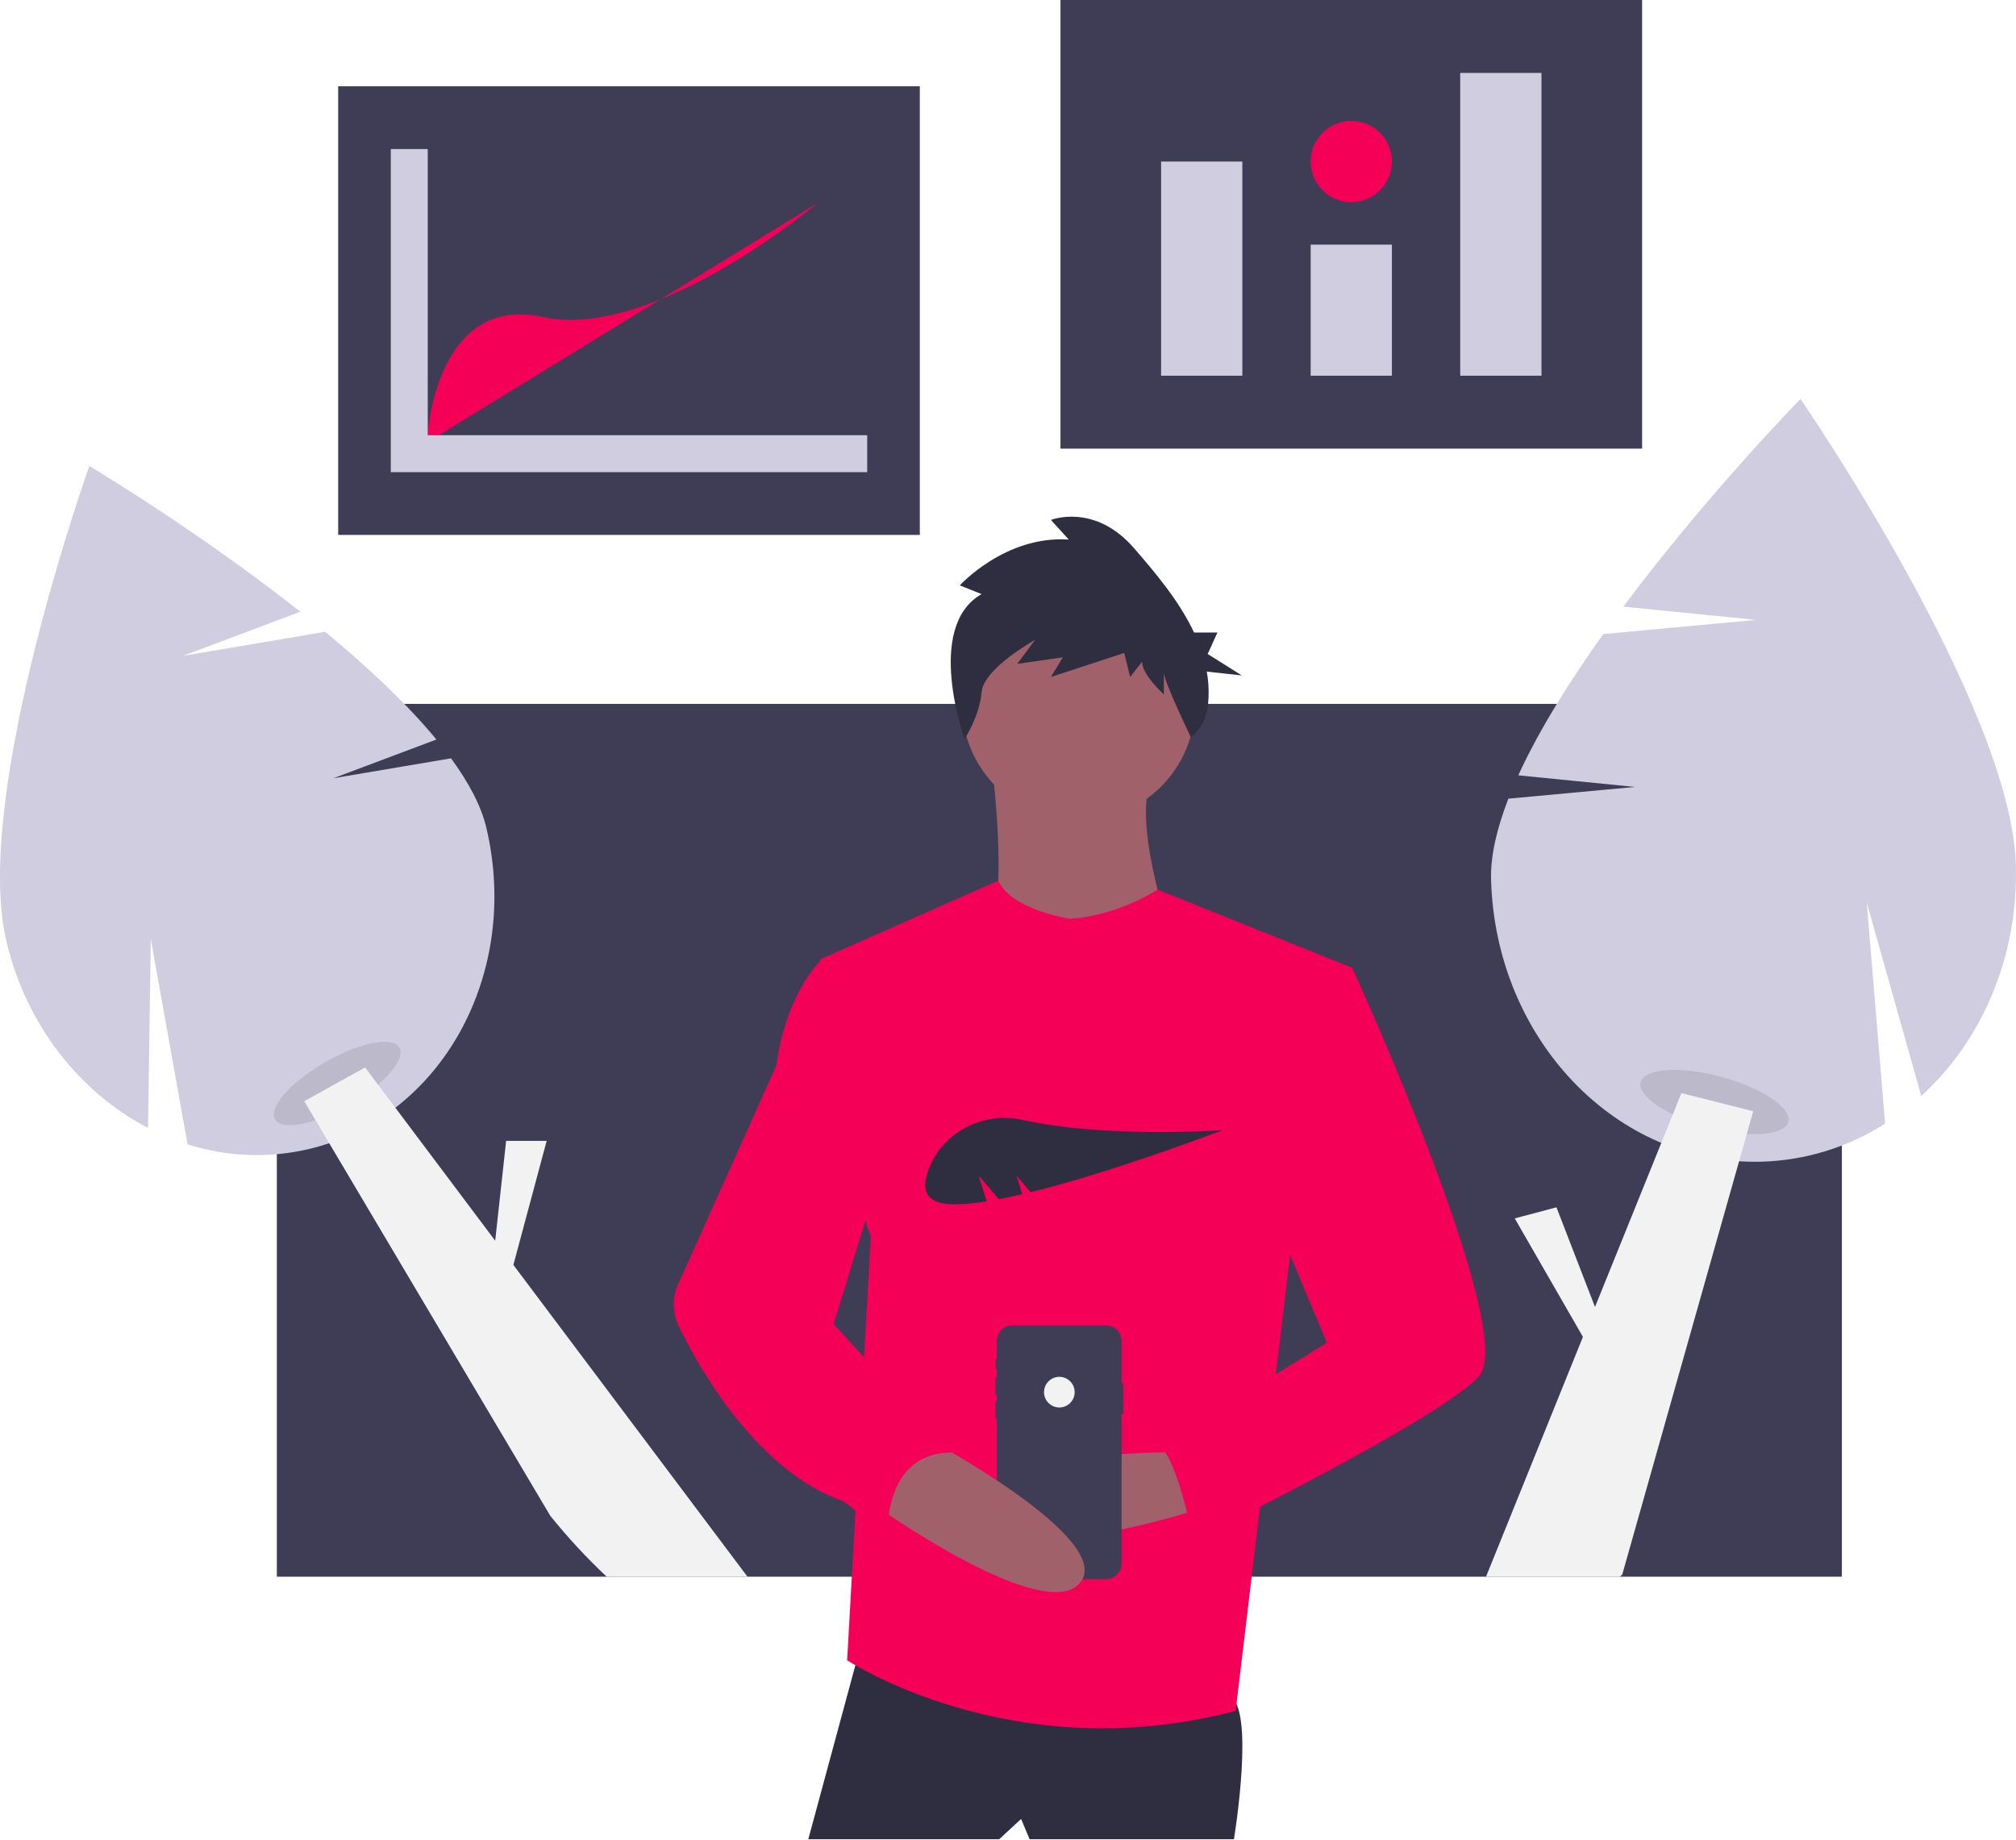
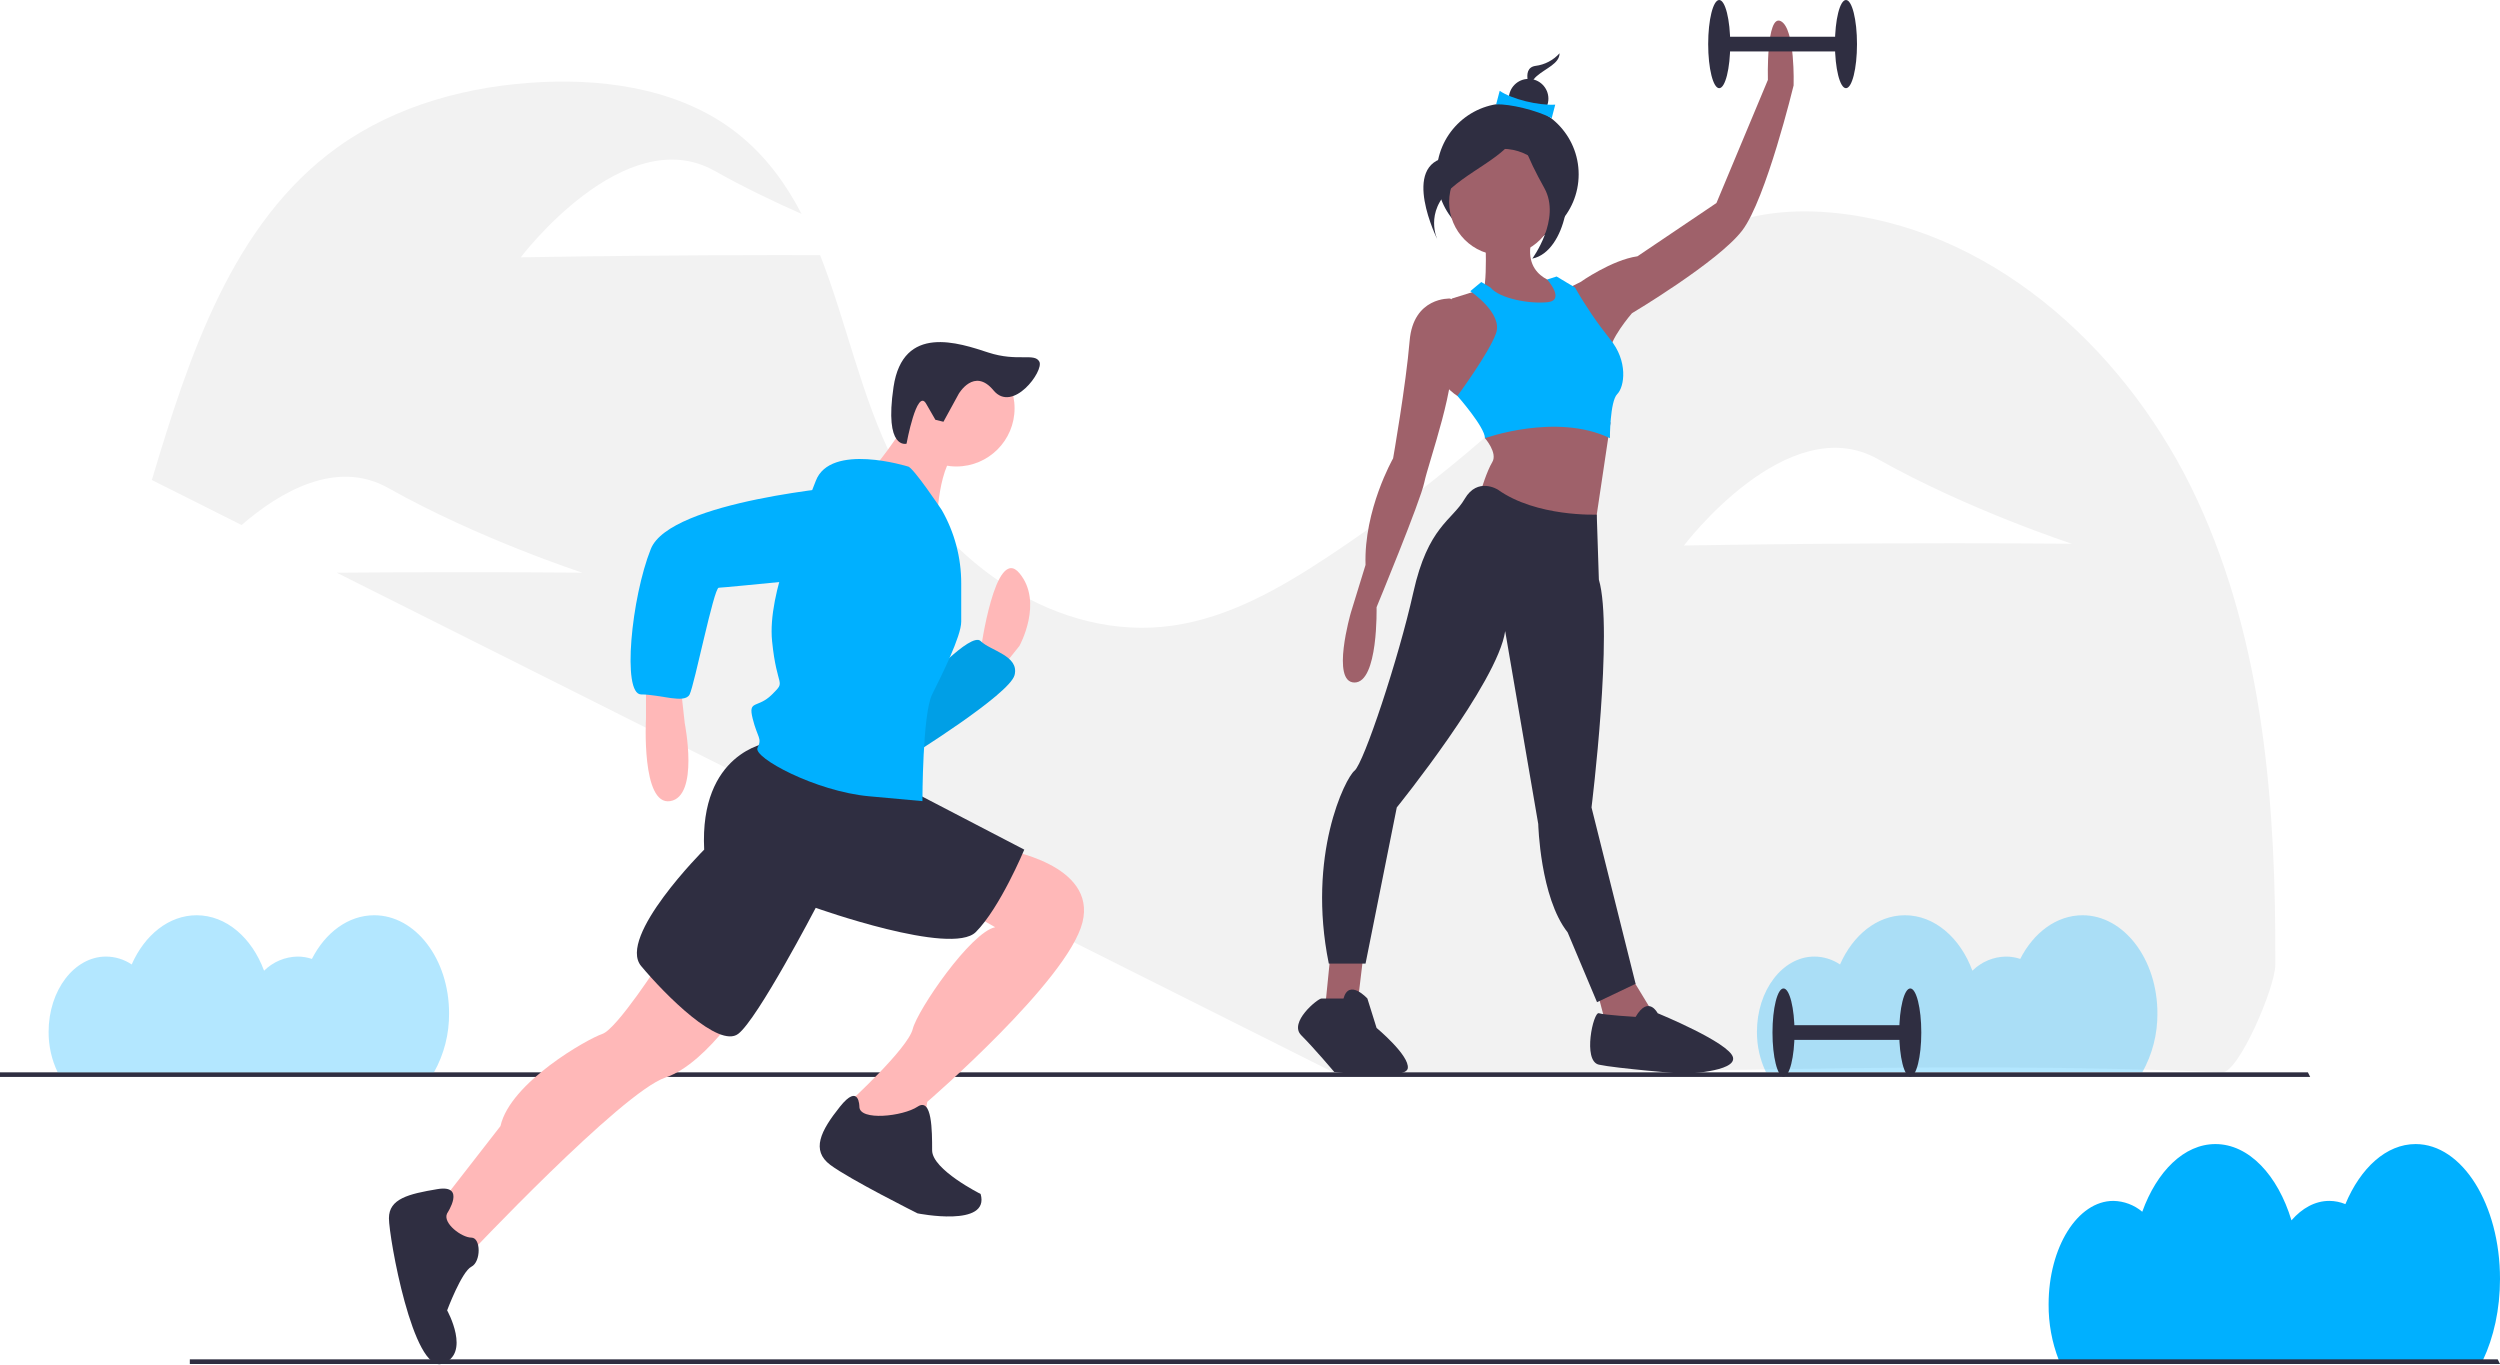
- <svg xmlns="http://www.w3.org/2000/svg" id="b25ce53c-8007-4f89-bc74-8ca6ee2e35ce" data-name="Layer 1" width="903" height="823.914" viewBox="0 0 903 823.914">
-   <rect x="124" y="315.313" width="701" height="391" fill="#3f3d56" />
-   <path d="M297.819,386.67l46.153-17.347c-13.358-16.208-31.113-32.765-49.852-48.256l-63.673,10.78,52.565-19.757c-46.356-36.66-94.506-65.301-94.506-65.301s-52.63,147.377-37.16,212.845c8.973,37.973,33.153,67.946,63.464,83.689l1.233-84.596,16.465,91.929a101.957,101.957,0,0,0,54.345,2.116c59.368-14.029,94.955-78.474,79.485-143.942-2.317-9.807-7.942-20.312-15.812-31.086Z" transform="translate(-148.5 -38.04309)" fill="#d0cde1" />
-   <ellipse cx="299.544" cy="523.4" rx="32.153" ry="10.97" transform="translate(-370.0689 181.8514) rotate(-30)" opacity="0.1" style="isolation:isolate" />
-   <path d="M483.31,744.356H420.25a265.894,265.894,0,0,1-25.25-27.26l-43.96-74.08-55.08-92.85-6.13-10.32-5.04-8.5,27.24-15.13,5.79,7.72,1.13,1.5,6.64,8.84,44.72,59.57,4.89-44.72h18.16l-14.91,55.56Z" transform="translate(-148.5 -38.04309)" fill="#f2f2f2" />
-   <path d="M880.794,390.57l-52.226-5.212c9.305-20.33,23.038-42.222,38.075-63.286l68.451-6.339-59.482-5.936c37.652-50.401,79.345-93.044,79.345-93.044s94.481,137.202,96.487,208.783c1.163,41.519-15.507,78.971-42.379,103.463L984.64,442.314l8.225,99.075a108.533,108.533,0,0,1-55.326,17.052C872.627,560.26,818.379,503.705,816.374,432.124c-.3-10.722,2.61-23.069,7.757-36.306Z" transform="translate(-148.5 -38.04309)" fill="#d0cde1" />
-   <ellipse cx="916.445" cy="531.699" rx="11.678" ry="34.227" transform="translate(15.86718 1239.949) rotate(-74.90007)" opacity="0.1" style="isolation:isolate" />
-   <path d="M933.8,535.826l-.31,1.11-2.55,9.03-3.48,12.29v.01l-31.25,110.57-21.08,74.57c-.36.32-.72.63-1.09.95H814.12l43.4-107.44-30.54-53.07,18.68-4.97,17.27,44.65,29.7-73.5.01-.01,4.4-10.91.75-1.86,3.84-9.53,31.17,7.87Z" transform="translate(-148.5 -38.04309)" fill="#f2f2f2" />
-   <path d="M535.521,769.658l-24.966,92.299H596.045l9.835-9.079,3.783,9.079h91.543s9.835-59.768-2.27-64.307S535.521,769.658,535.521,769.658Z" transform="translate(-148.5 -38.04309)" fill="#2f2e41" />
-   <circle cx="483.103" cy="315.512" r="52.202" fill="#a0616a" />
-   <path d="M592.641,379.656s9.835,74.142-5.296,82.464,90.03,9.079,90.03,9.079-23.453-64.307-12.861-83.977Z" transform="translate(-148.5 -38.04309)" fill="#a0616a" />
-   <path d="M627.82,449.637s-26.486-3.956-32.157-17.109L515.851,467.794s14.374,105.161,22.697,124.074L527.955,781.763s74.142,49.176,174.007,22.697l24.966-208.808,27.236-124.074-87.2-35.022S649.76,448.124,627.82,449.637Z" transform="translate(-148.5 -38.04309)" fill="#f50057" />
-   <path d="M683.048,688.707s-96.082-3.026-89.273,25.723,95.325-1.513,95.325-1.513Z" transform="translate(-148.5 -38.04309)" fill="#a0616a" />
-   <path d="M588.176,304.177l-9.761-3.908s20.408-22.468,48.803-20.515l-7.986-8.792s19.521-7.815,37.267,12.699c9.329,10.784,20.123,23.46,26.851,37.739h10.453l-4.363,9.606,15.269,9.606L689.037,338.888a53.68,53.68,0,0,1,.425,15.933,20.615,20.615,0,0,1-7.549,13.486h0S669.809,343.252,669.809,339.344v9.769s-9.761-8.792-9.761-14.653l-5.324,6.838-2.662-10.746-32.831,10.746,5.324-8.792-20.408,2.931,7.986-10.746s-23.07,12.699-23.958,23.445c-.887,10.746-7.64,20.928-7.64,20.928S562.444,318.83,588.176,304.177Z" transform="translate(-148.5 -38.04309)" fill="#2f2e41" />
-   <path d="M651.652,658.022v12.877a.45.45,0,0,1-.449.449H650.883v67.082a7,7,0,0,1-6.999,6.999H601.968a6.998,6.998,0,0,1-6.997-6.999V673.701H594.739a.317.317,0,0,1-.318-.316v-7.329a.318.318,0,0,1,.318-.318h.232v-2.76h-.233a.333.333,0,0,1-.331-.333V655.416a.332.332,0,0,1,.331-.331h.233v-3.768h-.237a.294.294,0,0,1-.294-.293v-3.946a.295.295,0,0,1,.294-.296h.237V638.794a6.998,6.998,0,0,1,6.997-6.997h41.916A6.999,6.999,0,0,1,650.883,638.794v18.779h.32A.45.45,0,0,1,651.652,658.022Z" transform="translate(-148.5 -38.04309)" fill="#3f3d56" />
-   <circle cx="474.496" cy="623.636" r="6.862" fill="#f2f2f2" />
-   <path d="M730.711,471.577H754.164s74.899,163.415,56.741,183.085-127.857,73.385-127.857,73.385-8.322-41.61-15.888-41.61L742.816,639.531l-37.071-88.516Z" transform="translate(-148.5 -38.04309)" fill="#f50057" />
-   <path d="M562.757,681.898s85.49,45.393,69.603,65.063-92.299-34.801-92.299-34.801Z" transform="translate(-148.5 -38.04309)" fill="#a0616a" />
-   <path d="M526.442,468.551H515.851s-15.131,14.374-19.67,46.906l-43.953,97.941a22.135,22.135,0,0,0,.308,18.78c9.754,19.978,35.428,65.06,73.906,78.469l19.67,15.131s-2.27-37.071,28.749-37.071L521.903,631.209,542.33,564.633Z" transform="translate(-148.5 -38.04309)" fill="#f50057" />
-   <rect x="475" width="260.521" height="200.973" fill="#3f3d56" />
-   <rect x="520.074" y="72.367" width="36.39" height="95.938" fill="#d0cde1" />
-   <rect x="587.065" y="109.584" width="36.39" height="58.721" fill="#d0cde1" />
-   <rect x="654.057" y="32.669" width="36.39" height="135.636" fill="#d0cde1" />
-   <circle cx="605.261" cy="72.367" r="18.195" fill="#f50057" />
-   <rect x="151.479" y="38.652" width="260.521" height="200.973" fill="#3f3d56" />
-   <path d="M339.677,236.316s2.481-66.991,52.104-56.239,123.231-51.277,123.231-51.277" transform="translate(-148.5 -38.04309)" fill="#f50057" />
-   <polygon points="191.591 194.965 191.591 66.772 175.05 66.772 175.05 194.965 175.05 210.678 175.05 211.506 388.429 211.506 388.429 194.965 191.591 194.965" fill="#d0cde1" />
-   <path d="M586.848,564.675l9.054,10.564c3.364-.641,6.877-1.395,10.495-2.242l-2.601-8.322,6.359,7.419C648.488,562.665,696,544.336,696,544.336s-51.294,3.761-89.593-4.606c-16.945-3.702-34.38,4.698-41.334,20.588-4.042,9.236-3.407,17.238,10.928,17.238a94.681,94.681,0,0,0,14.448-1.359Z" transform="translate(-148.5 -38.04309)" fill="#2f2e41" />
+ <svg xmlns="http://www.w3.org/2000/svg" id="f6ab8ba1-7e68-4bec-bb42-3789208a6270" data-name="Layer 1" width="1080" height="589.339" viewBox="0 0 1080 589.339">
+   <path d="M1140,707.811c0-32.167-16.322-58.243-36.457-58.243-12.655,0-23.8,10.305-30.337,25.946a18.287,18.287,0,0,0-6.967-1.398c-6.094,0-11.729,3.123-16.324,8.408-5.892-19.501-18.387-32.955-32.85-32.955-13.522,0-25.316,11.771-31.61,29.24a19.915,19.915,0,0,0-12.477-4.692C957.526,674.115,945,694.127,945,718.813a65.145,65.145,0,0,0,4.408,24.068h183.24C1137.261,733.125,1140,720.98,1140,707.811Z" transform="translate(-60 -155.3305)" fill="#00b0ff" />
+   <path d="M1009.299,371.482c-28.71-62.107-84.896-115.09-152.771-123.726-17.946-2.283-36.684-1.367-53.335,5.706-21.857,9.285-37.965,28.025-54.246,45.313A654.108,654.108,0,0,1,633.987,395.622c-20.687,13.696-42.876,26.475-67.437,29.979-49.245,7.026-97.956-26.556-120.414-70.942-14.029-27.727-20.512-60.28-31.854-89.119-13.061-.025-28.623-.02-45.365.057-46.277.213-83.944.897-83.944.897s44.774-59.307,83.776-37.334c12.464,7.022,25.519,13.288,37.516,18.567-6.816-13.111-15.413-24.907-27.24-34.392-23.321-18.702-54.907-23.948-84.769-22.555-31.357,1.463-63.002,9.858-88.482,28.192-45.391,32.662-64.135,90.153-80.178,143.723l38.778,19.44c16.633-14.38,40.956-28.605,63.375-15.975,39.003,21.973,83.807,36.562,83.807,36.562s-37.362-.338-83.639-.125c-7.772.036-15.292.085-22.441.142L636,618.567c142,2,249.068-5.679,384,0,7.037.296,22.866-36.592,22.918-46.3C1043.29,503.846,1038.009,433.589,1009.299,371.482Zm-137.882,18.615c-46.277.213-83.944.897-83.944.897s44.774-59.307,83.776-37.334,83.807,36.562,83.807,36.562S917.694,389.884,871.417,390.097Z" transform="translate(-60 -155.3305)" fill="#f2f2f2" />
+   <path d="M992,593.067c0-23.388-14.481-42.349-32.343-42.349-11.227,0-21.115,7.493-26.915,18.865a19.362,19.362,0,0,0-6.181-1.016,21.059,21.059,0,0,0-14.483,6.113c-5.228-14.179-16.313-23.962-29.144-23.962-11.997,0-22.46,8.558-28.043,21.26a20.107,20.107,0,0,0-11.07-3.412c-13.709,0-24.822,14.551-24.822,32.5a39.928,39.928,0,0,0,3.911,17.5H985.477A51.201,51.201,0,0,0,992,593.067Z" transform="translate(-60 -155.3305)" fill="#00b0ff" opacity="0.3" />
+   <polygon points="1080 589.237 82 589.237 82 587.237 1079 587.237 1080 589.237" fill="#2f2e41" />
+   <polygon points="998 465.237 0 465.237 0 463.237 997 463.237 998 465.237" fill="#2f2e41" />
+   <path d="M483.63,436.467s6.285-46.093,16.761-33.523,0,31.427,0,31.427l-8.381,10.476-8.381-6.285Z" transform="translate(-60 -155.3305)" fill="#ffb8b8" />
+   <path d="M458.488,451.133s20.952-23.047,25.142-18.856,16.761,6.285,14.666,14.666-46.093,35.618-46.093,35.618Z" transform="translate(-60 -155.3305)" fill="#00b0ff" />
+   <path d="M458.488,451.133s20.952-23.047,25.142-18.856,16.761,6.285,14.666,14.666-46.093,35.618-46.093,35.618Z" transform="translate(-60 -155.3305)" opacity="0.1" />
+   <path d="M339.064,449.038v16.761s-2.095,37.713,10.476,35.618,6.285-33.523,6.285-33.523l-2.095-18.856Z" transform="translate(-60 -155.3305)" fill="#ffb8b8" />
+   <path d="M345.349,570.557s-18.856,29.332-25.142,31.427-39.808,20.952-43.998,39.808l-29.332,37.713,14.666,18.856s67.045-71.235,85.902-77.521,37.713-37.713,37.713-37.713Z" transform="translate(-60 -155.3305)" fill="#ffb8b8" />
+   <path d="M494.105,522.369s39.808,6.285,33.523,31.427S460.583,631.317,460.583,631.317l-2.095,12.571L435.441,648.078l-10.476-10.476,2.095-6.285s25.142-23.047,27.237-31.427,25.142-41.903,35.618-43.998L475.249,547.511Z" transform="translate(-60 -155.3305)" fill="#ffb8b8" />
+   <path d="M253.162,679.506s8.381-12.571-4.19-10.476-20.952,4.19-20.952,12.571,10.476,67.045,23.047,62.855,2.095-23.047,2.095-23.047,6.285-16.761,10.476-18.856,4.19-12.571,0-12.571S251.067,683.696,253.162,679.506Z" transform="translate(-60 -155.3305)" fill="#2f2e41" />
+   <path d="M431.251,633.412s0-10.476-8.381,0-12.571,18.856-4.19,25.142,37.713,20.952,37.713,20.952,31.427,6.285,27.237-8.381c0,0-20.952-10.476-20.952-18.856s0-23.047-6.285-18.856S431.251,639.698,431.251,633.412Z" transform="translate(-60 -155.3305)" fill="#2f2e41" />
+   <path d="M391.443,476.275s-29.332,4.19-27.237,46.093c0,0-37.713,37.713-27.237,50.284s33.523,35.618,41.903,29.332,33.523-54.474,33.523-54.474,58.664,20.952,69.14,10.476,20.952-35.618,20.952-35.618l-52.379-27.237Z" transform="translate(-60 -155.3305)" fill="#2f2e41" />
+   <circle cx="413.154" cy="176.379" r="25.142" fill="#ffb8b8" />
+   <path d="M454.297,333.804s-14.666,23.047-18.856,25.142,29.332,23.047,29.332,23.047,0-27.237,10.476-33.523Z" transform="translate(-60 -155.3305)" fill="#ffb8b8" />
+   <path d="M452.202,356.851s-33.523-10.476-39.808,6.285-20.952,48.189-18.856,69.14,6.285,16.761,0,23.047-10.476,2.095-8.381,10.476,4.19,8.381,2.095,12.571S412.394,497.227,435.441,499.322l23.047,2.095s0-37.713,4.19-46.093,12.571-25.142,12.571-31.427V407.265a63.607,63.607,0,0,0-8.381-31.558h0S454.297,356.851,452.202,356.851Z" transform="translate(-60 -155.3305)" fill="#00b0ff" />
+   <path d="M427.06,365.232s-77.521,6.285-85.902,27.237-12.571,62.855-4.19,62.855,18.856,4.19,20.952,0,10.476-46.093,12.571-46.093,64.95-6.285,64.95-6.285S462.678,369.422,427.06,365.232Z" transform="translate(-60 -155.3305)" fill="#00b0ff" />
+   <path d="M474.164,325.476s6.672-11.595,15.012-1.524S511.083,315.516,509,311.567s-9.438.178-22.042-3.943-36.885-12.514-40.951,14.867,5.618,24.511,5.618,24.511,4.439-24.263,8.451-17.294l4.012,6.969,3.48.857Z" transform="translate(-60 -155.3305)" fill="#2f2e41" />
+   <circle cx="651.309" cy="75.314" r="30.674" fill="#2f2e41" />
+   <path d="M701.504,253.349s1.587,28.572-1.587,28.572S719.758,295.413,719.758,295.413l14.286-7.937v-9.524s-19.048-2.381-11.111-23.016S701.504,253.349,701.504,253.349Z" transform="translate(-60 -155.3305)" fill="#9f616a" />
+   <polygon points="574.835 411.517 572.454 435.327 580.391 437.708 586.74 431.359 589.121 411.517 574.835 411.517" fill="#9f616a" />
+   <polygon points="689.124 425.01 693.092 440.089 704.203 447.232 716.109 440.883 702.616 418.66 689.124 425.01" fill="#9f616a" />
+   <circle cx="649.043" cy="87.304" r="23.016" fill="#9f616a" />
+   <path d="M695.154,328.747l-5.556-2.381s-9.524-5.556-10.318-16.667,7.937-25.397,7.937-25.397l12.699-3.968,14.92,12.143.16,19.603Z" transform="translate(-60 -155.3305)" fill="#9f616a" />
+   <path d="M689.599,285.889l-3.175-1.587s-15.873-.794-17.461,18.254-7.143,50.795-7.143,50.795-12.699,22.223-11.905,46.033l-6.349,20.635s-8.73,30.159,1.587,30.159,9.524-32.54,9.524-32.54,19.048-46.033,20.635-53.969,15.08-45.239,11.111-55.557S689.599,285.889,689.599,285.889Z" transform="translate(-60 -155.3305)" fill="#9f616a" />
+   <path d="M701.504,335.89v8.73s5.556,6.349,3.175,10.318-4.762,11.905-4.762,11.905L711.028,384.304l37.302,3.175,7.418-49.699Z" transform="translate(-60 -155.3305)" fill="#9f616a" />
+   <path d="M736.425,280.333l6.349-3.175s13.492-9.524,24.604-11.111l34.128-23.016,22.223-53.176s-.794-28.572,5.556-25.397S834.84,192.236,834.84,192.236s-11.905,49.207-22.223,62.7-47.62,35.715-47.62,35.715-10.318,11.905-9.524,17.461S736.425,280.333,736.425,280.333Z" transform="translate(-60 -155.3305)" fill="#9f616a" />
+   <path d="M707.059,366.843s-8.73-5.556-14.286,3.968-15.873,11.905-22.223,40.477S649.121,485.1,645.153,488.275s-20.635,36.509-11.111,83.335h15.873L663.408,504.148s43.652-53.969,46.826-76.192L724.52,511.291s.794,31.747,12.699,46.826l12.699,30.159,16.667-7.937-19.048-76.192s9.524-76.986,3.175-98.415l-.912-28.094S723.726,378.748,707.059,366.843Z" transform="translate(-60 -155.3305)" fill="#2f2e41" />
+   <path d="M640.391,586.69h-9.524c-1.587,0-14.286,10.318-8.73,15.873s14.286,15.873,14.286,15.873,30.953,3.937,31.747-1.619-13.492-17.429-13.492-17.429l-3.968-12.699S642.772,577.959,640.391,586.69Z" transform="translate(-60 -155.3305)" fill="#2f2e41" />
+   <path d="M766.584,594.626s-13.492-.794-15.873-1.587-7.143,20.635,0,22.223S787.22,619.23,787.22,619.23s23.016-.794,21.429-7.143-32.54-19.048-32.54-19.048S772.14,585.102,766.584,594.626Z" transform="translate(-60 -155.3305)" fill="#2f2e41" />
+   <path d="M703.885,279.54l-3.968-2.381-4.762,3.968s14.286,9.524,11.111,18.254-16.667,26.985-16.667,26.985,11.905,13.492,11.905,18.254c0,0,30.953-11.111,53.969,0,0,0,0-15.873,3.175-19.048s4.762-14.286-3.175-23.81a174.007,174.007,0,0,1-15.08-22.223l-7.937-4.762-4.088,1.297s8.056,9.021.12,9.815S707.853,284.302,703.885,279.54Z" transform="translate(-60 -155.3305)" fill="#00b0ff" />
+   <path d="M733.728,178.347a16.767,16.767,0,0,1-10.4,5.448c-6.933.99-1.486,11.886-1.486,11.886s-1.981-3.962,1.981-7.429S733.728,182.804,733.728,178.347Z" transform="translate(-60 -155.3305)" fill="#2f2e41" />
+   <circle cx="660.36" cy="42.628" r="8.549" fill="#2f2e41" />
+   <path d="M730.34,206.376c-6.604-3.45-17.965-6.163-24.002-5.969l1.527-5.838c5.344,3.631,16.645,6.394,24.002,5.969Z" transform="translate(-60 -155.3305)" fill="#00b0ff" />
+   <path d="M716.696,206.89s-10.407,13.38-31.221,16.354-4.46,35.681-4.46,35.681-5.947-11.894,5.947-22.3S716.696,220.27,716.696,206.89Z" transform="translate(-60 -155.3305)" fill="#2f2e41" />
+   <path d="M717.49,206.096s5.947,20.814,14.867,23.787,4.46,34.194-10.407,37.167c0,0,12.637-17.097,5.203-30.477S715.26,212.786,717.49,206.096Z" transform="translate(-60 -155.3305)" fill="#2f2e41" />
+   <rect x="742.696" y="15.873" width="54.763" height="6.349" fill="#2f2e41" />
+   <ellipse cx="797.46" cy="19.048" rx="4.762" ry="19.048" fill="#2f2e41" />
+   <ellipse cx="742.696" cy="19.048" rx="4.762" ry="19.048" fill="#2f2e41" />
+   <rect x="770.475" y="442.882" width="54.763" height="6.349" fill="#2f2e41" />
+   <ellipse cx="825.238" cy="446.057" rx="4.762" ry="19.048" fill="#2f2e41" />
+   <ellipse cx="770.475" cy="446.057" rx="4.762" ry="19.048" fill="#2f2e41" />
+   <path d="M254,593.067c0-23.388-14.481-42.349-32.343-42.349-11.227,0-21.115,7.493-26.915,18.865a19.362,19.362,0,0,0-6.181-1.016,21.059,21.059,0,0,0-14.483,6.113c-5.228-14.179-16.313-23.962-29.144-23.962-11.997,0-22.46,8.558-28.043,21.26a20.107,20.107,0,0,0-11.07-3.412c-13.709,0-24.822,14.551-24.822,32.5a39.928,39.928,0,0,0,3.911,17.5H247.477A51.201,51.201,0,0,0,254,593.067Z" transform="translate(-60 -155.3305)" fill="#00b0ff" opacity="0.3" />
</svg>
